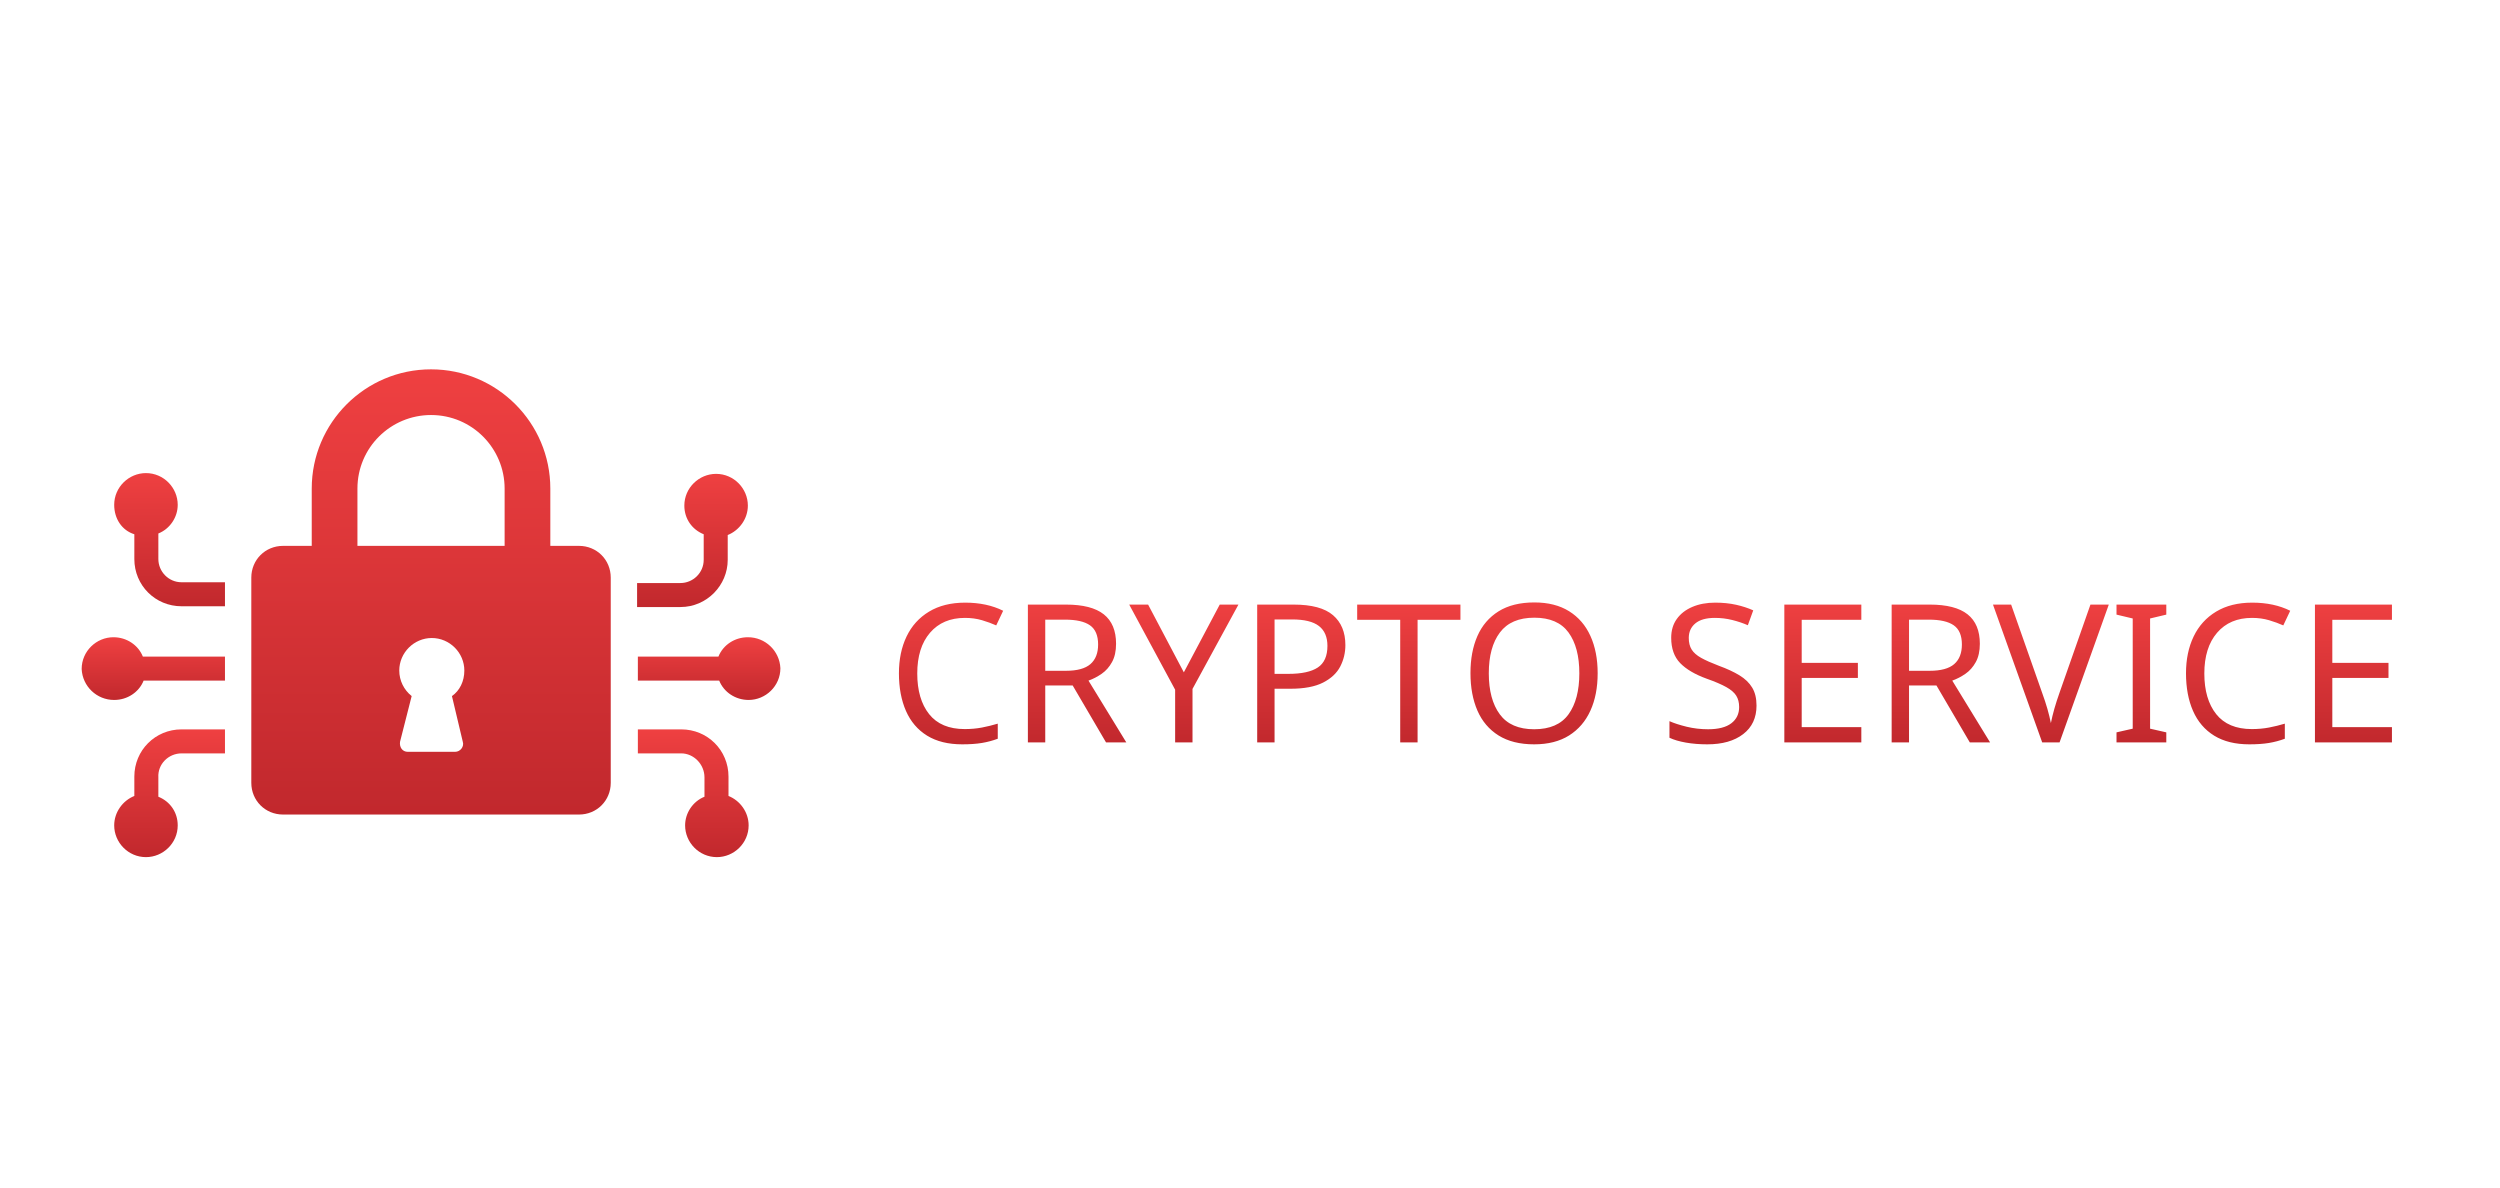
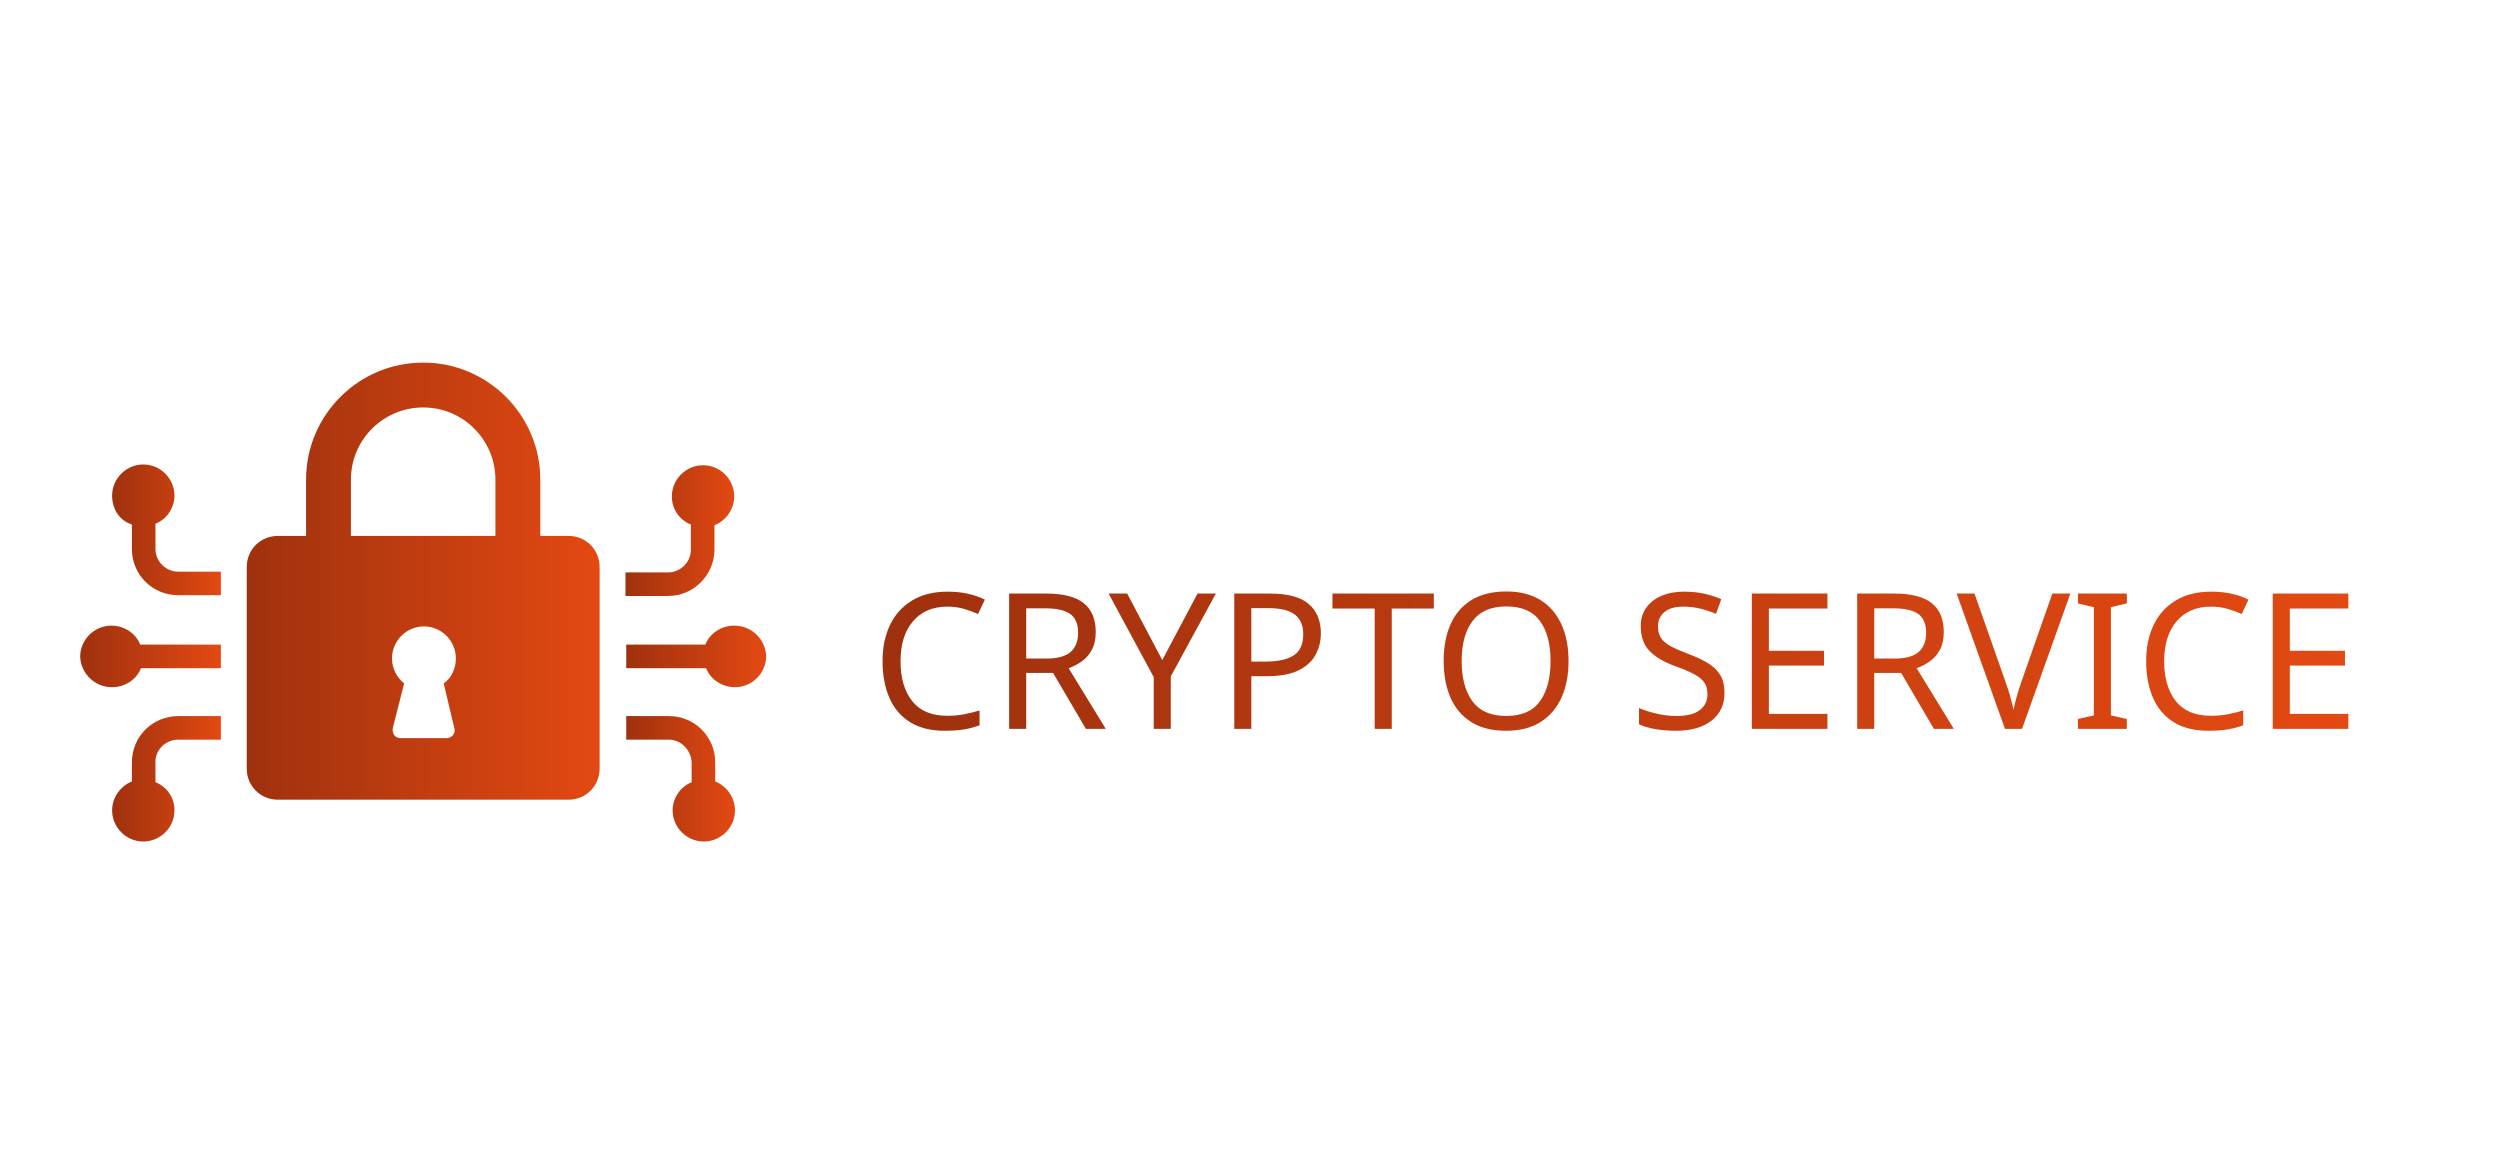
- <svg xmlns="http://www.w3.org/2000/svg" width="1347px" height="640px" viewBox="0 0 1347 640" version="1.1">
+ <svg xmlns="http://www.w3.org/2000/svg" width="1372px" height="640px" viewBox="0 0 1372 640" version="1.1">
  <defs>
-     <linearGradient x1="50%" y1="0%" x2="50%" y2="100%" id="linearGradient-1">
-       <stop stop-color="#EF4041" offset="0%" />
-       <stop stop-color="#C1282D" offset="100%" />
+     <linearGradient x1="0%" y1="50%" x2="100%" y2="50%" id="linearGradient-1">
+       <stop stop-color="#9F310E" offset="0%" />
+       <stop stop-color="#E34912" offset="100%" />
    </linearGradient>
-     <linearGradient x1="50%" y1="0%" x2="50%" y2="100%" id="linearGradient-2">
-       <stop stop-color="#EF4041" offset="0%" />
-       <stop stop-color="#C1282D" offset="100%" />
+     <linearGradient x1="0%" y1="50%" x2="100%" y2="50%" id="linearGradient-2">
+       <stop stop-color="#9F310E" offset="0%" />
+       <stop stop-color="#E34912" offset="100%" />
    </linearGradient>
-     <linearGradient x1="50%" y1="0%" x2="50%" y2="100%" id="linearGradient-3">
-       <stop stop-color="#EF4041" offset="0%" />
-       <stop stop-color="#C1282D" offset="100%" />
+     <linearGradient x1="0%" y1="50%" x2="100%" y2="50%" id="linearGradient-3">
+       <stop stop-color="#9F310E" offset="0%" />
+       <stop stop-color="#E34912" offset="100%" />
    </linearGradient>
-     <linearGradient x1="50%" y1="0%" x2="50%" y2="100%" id="linearGradient-4">
-       <stop stop-color="#EF4041" offset="0%" />
-       <stop stop-color="#C1282D" offset="100%" />
+     <linearGradient x1="0%" y1="50%" x2="100%" y2="50%" id="linearGradient-4">
+       <stop stop-color="#9F310E" offset="0%" />
+       <stop stop-color="#E34912" offset="100%" />
    </linearGradient>
-     <linearGradient x1="50%" y1="0%" x2="50%" y2="100%" id="linearGradient-5">
-       <stop stop-color="#EF4041" offset="0%" />
-       <stop stop-color="#C1282D" offset="100%" />
+     <linearGradient x1="0%" y1="50%" x2="100%" y2="50%" id="linearGradient-5">
+       <stop stop-color="#9F310E" offset="0%" />
+       <stop stop-color="#E34912" offset="100%" />
    </linearGradient>
-     <linearGradient x1="50%" y1="0%" x2="50%" y2="100%" id="linearGradient-6">
-       <stop stop-color="#EF4041" offset="0%" />
-       <stop stop-color="#C1282D" offset="100%" />
+     <linearGradient x1="0%" y1="50%" x2="100%" y2="50%" id="linearGradient-6">
+       <stop stop-color="#9F310E" offset="0%" />
+       <stop stop-color="#E34912" offset="100%" />
    </linearGradient>
  </defs>
  <g id="Crypto-Logos" stroke="none" stroke-width="1" fill="none" fill-rule="evenodd">
    <g id="crypto-service-logo">
-       <polygon id="Path" points="0 0 1280 0 1280 640 0 640" />
-       <g id="crypto-service" transform="translate(44, 199)" fill-rule="nonzero">
-         <g id="crypto-seervice-lock">
+       <polygon id="Path" points="0 0 1372 0 1372 640 0 640" />
+       <g id="CRYPTO-SERVICE" transform="translate(44, 199)" fill-rule="nonzero">
+         <g id="CRYPTO-SERVICE-LOCK">
          <path d="M28.382,88.858 L28.382,102.208 C28.382,116.392 39.651,127.656 53.842,127.656 L77.215,127.656 L77.215,114.723 L53.842,114.723 C46.746,114.723 41.321,108.883 41.321,102.208 L41.321,88.441 C47.581,85.938 51.755,79.681 51.755,73.006 C51.755,63.828 44.242,55.902 34.643,55.902 C25.46,55.902 17.53,63.411 17.53,73.006 C17.53,80.515 21.704,86.773 28.382,88.858" id="Path" fill="url(#linearGradient-1)" />
          <path d="M53.842,206.919 L77.215,206.919 L77.215,193.987 L53.842,193.987 C39.651,193.987 28.382,205.25 28.382,219.434 L28.382,229.864 C22.121,232.366 17.53,238.624 17.53,245.716 C17.53,254.894 25.043,262.82 34.643,262.82 C43.825,262.82 51.755,255.311 51.755,245.716 C51.755,238.624 47.581,232.784 41.321,230.281 L41.321,219.851 C40.903,212.76 46.746,206.919 53.842,206.919" id="Path" fill="url(#linearGradient-2)" />
          <path d="M17.53,178.134 C24.625,178.134 30.886,173.962 33.39,167.704 L77.215,167.704 L77.215,154.772 L32.973,154.772 C30.469,148.514 24.208,144.342 17.113,144.342 C7.93,144.343 7.10542736e-15,151.853 7.10542736e-15,161.448 C0.423,170.811 8.157,178.174 17.53,178.135" id="Path" fill="url(#linearGradient-3)" />
          <path d="M348.095,102.625 L348.095,89.275 C354.355,86.773 358.947,80.515 358.947,73.423 C358.947,64.245 351.434,56.319 341.834,56.319 C332.652,56.319 324.722,63.828 324.722,73.423 C324.722,80.515 328.895,86.355 335.156,88.858 L335.156,102.625 C335.156,109.717 329.313,115.14 322.635,115.14 L299.262,115.14 L299.262,128.073 L322.635,128.073 C336.825,128.073 348.095,116.392 348.095,102.625" id="Path" fill="url(#linearGradient-1)" />
          <path d="M335.573,219.851 L335.573,230.281 C329.313,232.784 325.139,239.041 325.139,245.716 C325.139,254.894 332.652,262.82 342.252,262.82 C351.434,262.82 359.364,255.311 359.364,245.716 C359.364,238.624 354.773,232.366 348.513,229.864 L348.513,219.434 C348.513,205.25 337.243,193.987 323.052,193.987 L299.679,193.987 L299.679,206.919 L323.052,206.919 C329.73,206.919 335.573,212.759 335.573,219.851" id="Path" fill="url(#linearGradient-2)" />
          <path d="M358.947,144.343 C351.852,144.343 345.591,148.514 343.087,154.773 L299.679,154.773 L299.679,167.704 L343.504,167.704 C346.008,173.962 352.269,178.134 359.364,178.134 C368.547,178.134 376.477,170.624 376.477,161.029 C376.053,151.666 368.319,144.305 358.947,144.343" id="Path" fill="url(#linearGradient-4)" />
          <path d="M108.519,239.876 L267.959,239.876 C277.558,239.876 285.07,232.366 285.07,222.772 L285.07,112.22 C285.07,102.625 277.558,95.116 267.958,95.116 L252.515,95.116 L252.515,64.246 C252.515,28.786 223.715,-1.42108547e-14 188.238,-1.42108547e-14 C152.761,-1.42108547e-14 123.962,28.785 123.962,64.245 L123.962,95.116 L108.519,95.116 C98.919,95.116 91.406,102.625 91.406,112.22 L91.406,222.772 C91.406,232.366 98.919,239.876 108.519,239.876 L108.519,239.876 Z M205.351,200.661 C206.186,203.164 204.099,206.085 201.177,206.085 L175.717,206.085 C172.796,206.085 171.126,203.581 171.543,200.661 L177.803,176.048 C173.63,172.71 171.126,167.704 171.126,162.281 C171.126,152.686 179.056,144.76 188.656,144.76 C198.256,144.76 206.186,152.686 206.186,162.281 C206.186,168.121 203.681,173.127 199.508,176.048 L205.351,200.661 Z M148.587,64.245 C148.587,42.135 166.535,24.613 188.238,24.613 C210.36,24.613 227.889,42.552 227.889,64.245 L227.889,95.116 L148.587,95.116 L148.587,64.246 L148.587,64.245 Z" id="Shape" fill="url(#linearGradient-5)" />
        </g>
-         <text fill="url(#linearGradient-6)" font-family="CircularStd-Medium, Circular Std" font-size="104" font-weight="400">
-           <tspan x="434" y="201">CRYPTO SERVICE</tspan>
-         </text>
+         <g transform="translate(434, 97)" fill="url(#linearGradient-6)" font-family="CircularStd-Medium, Circular Std" font-size="104" font-weight="400">
+           <text>
+             <tspan x="0" y="104">CRYPTO SERVICE</tspan>
+           </text>
+         </g>
      </g>
    </g>
  </g>
</svg>
